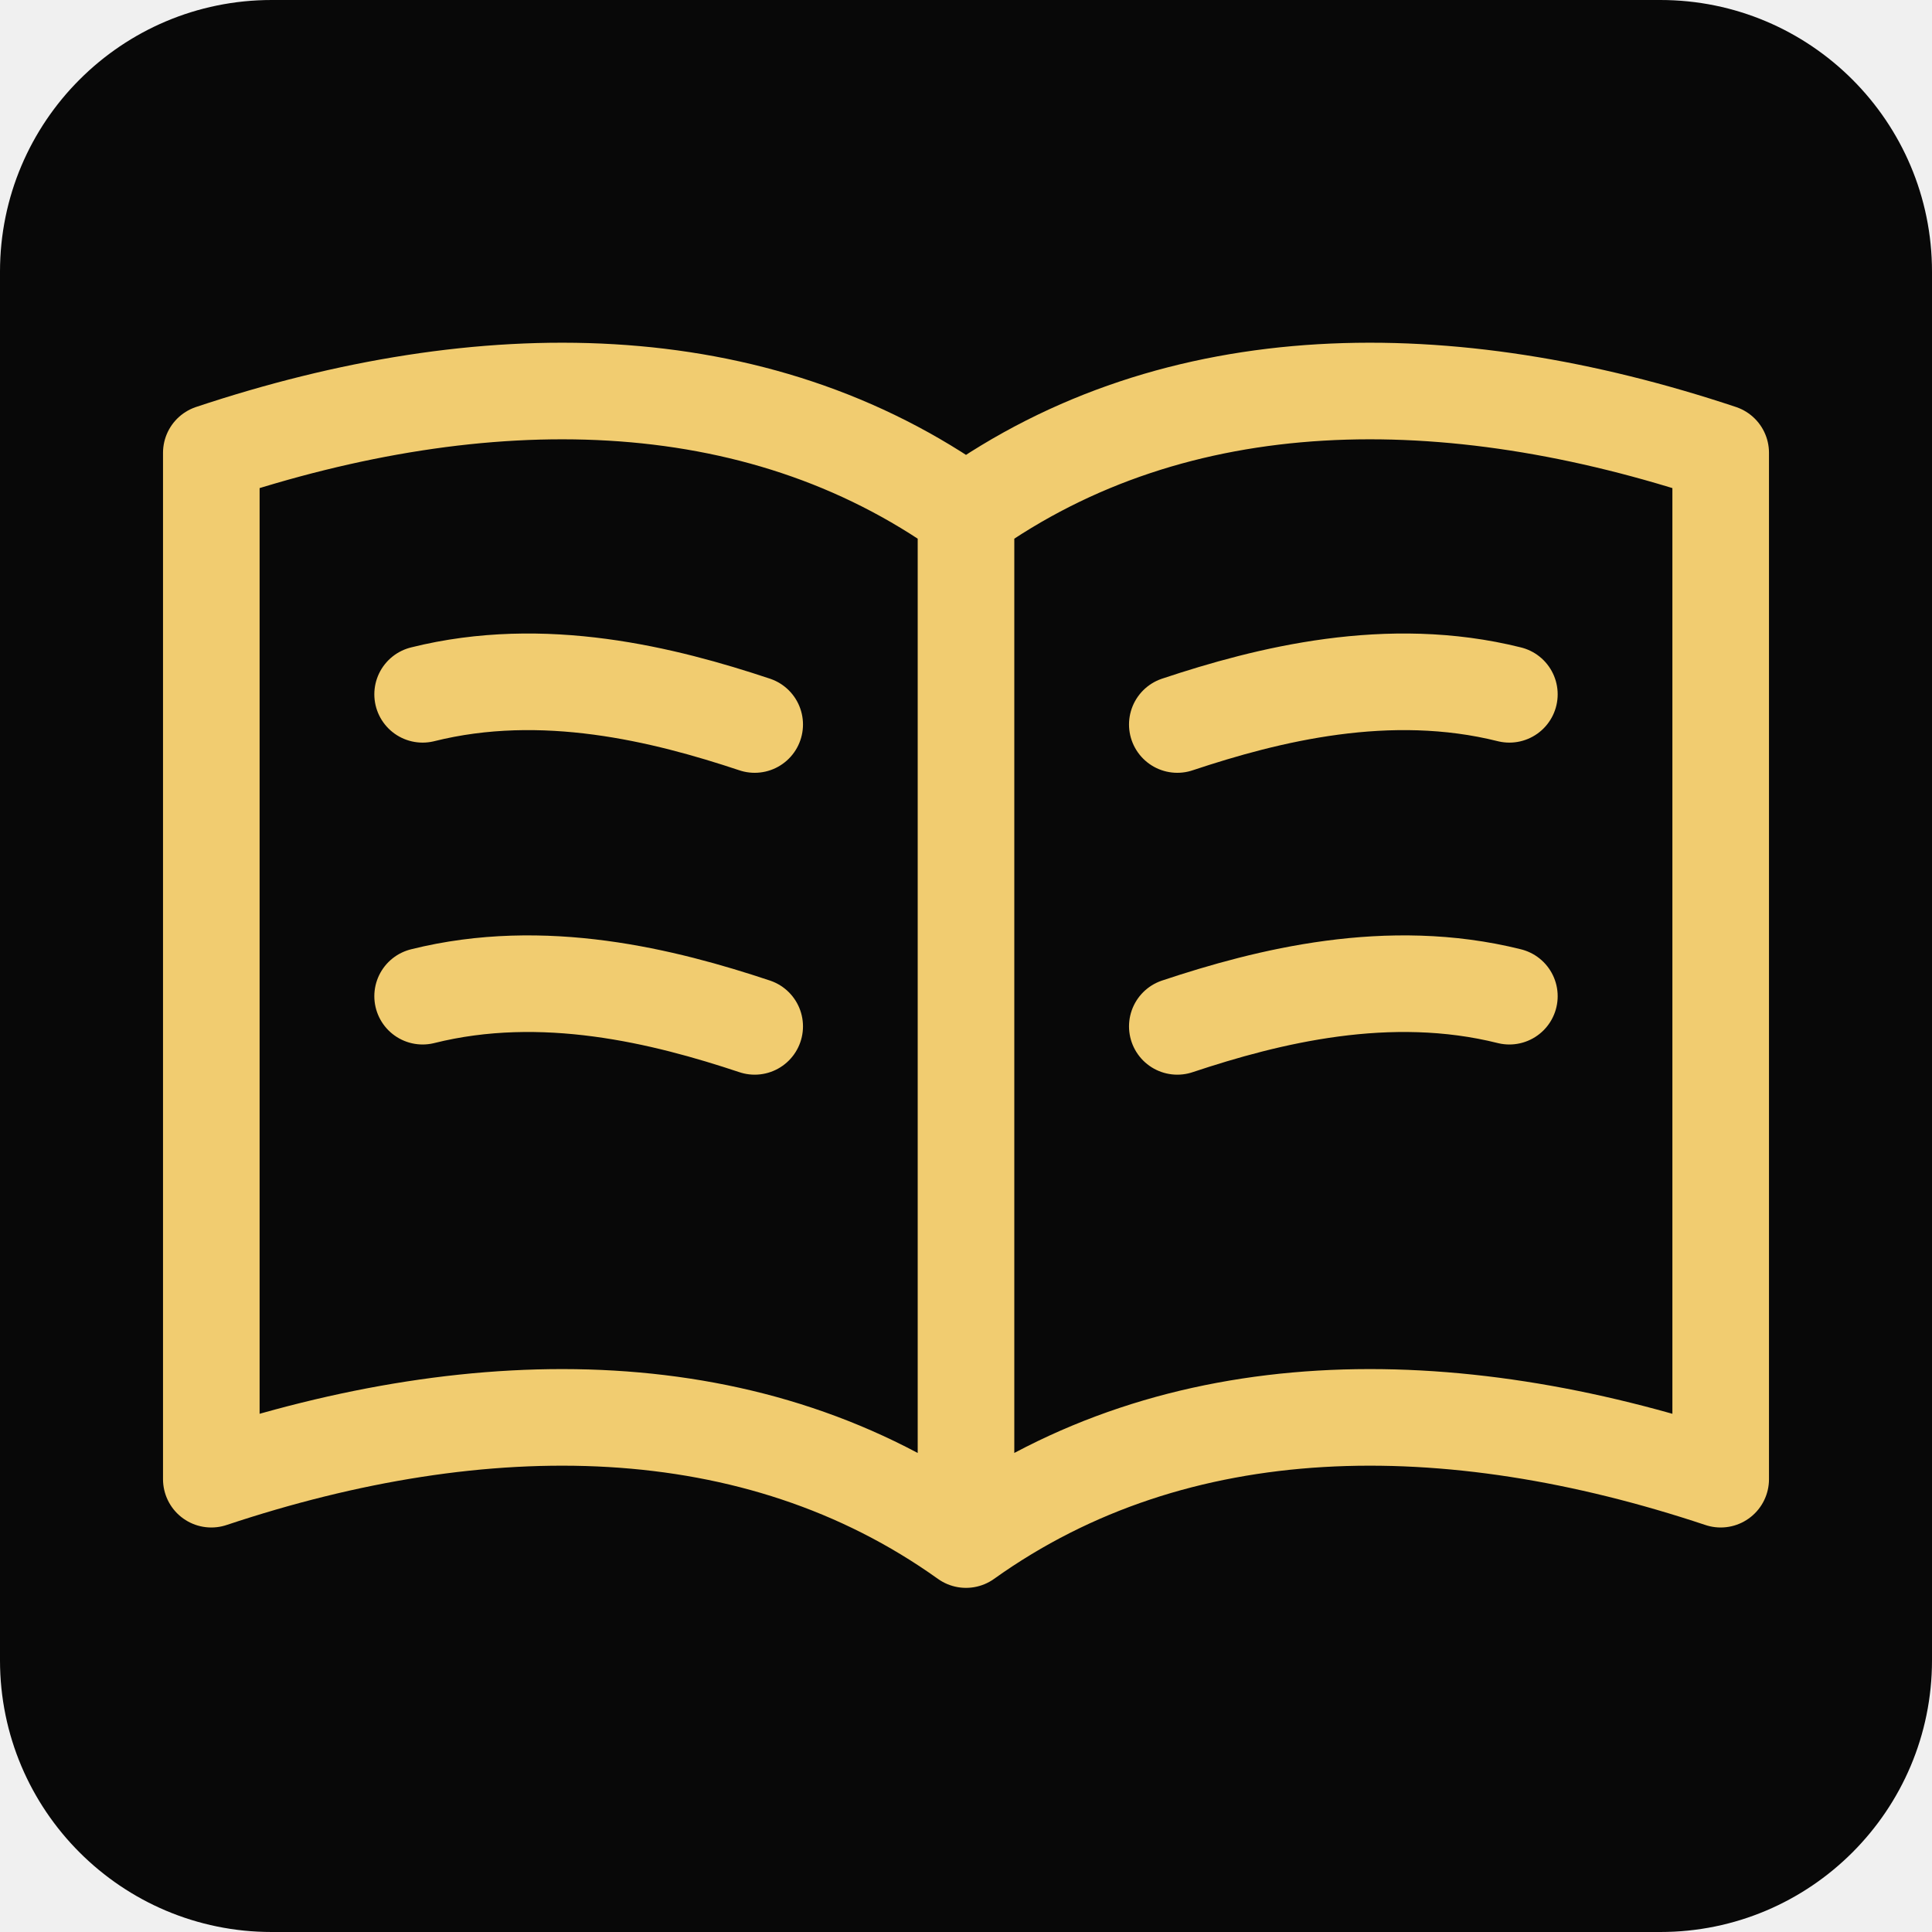
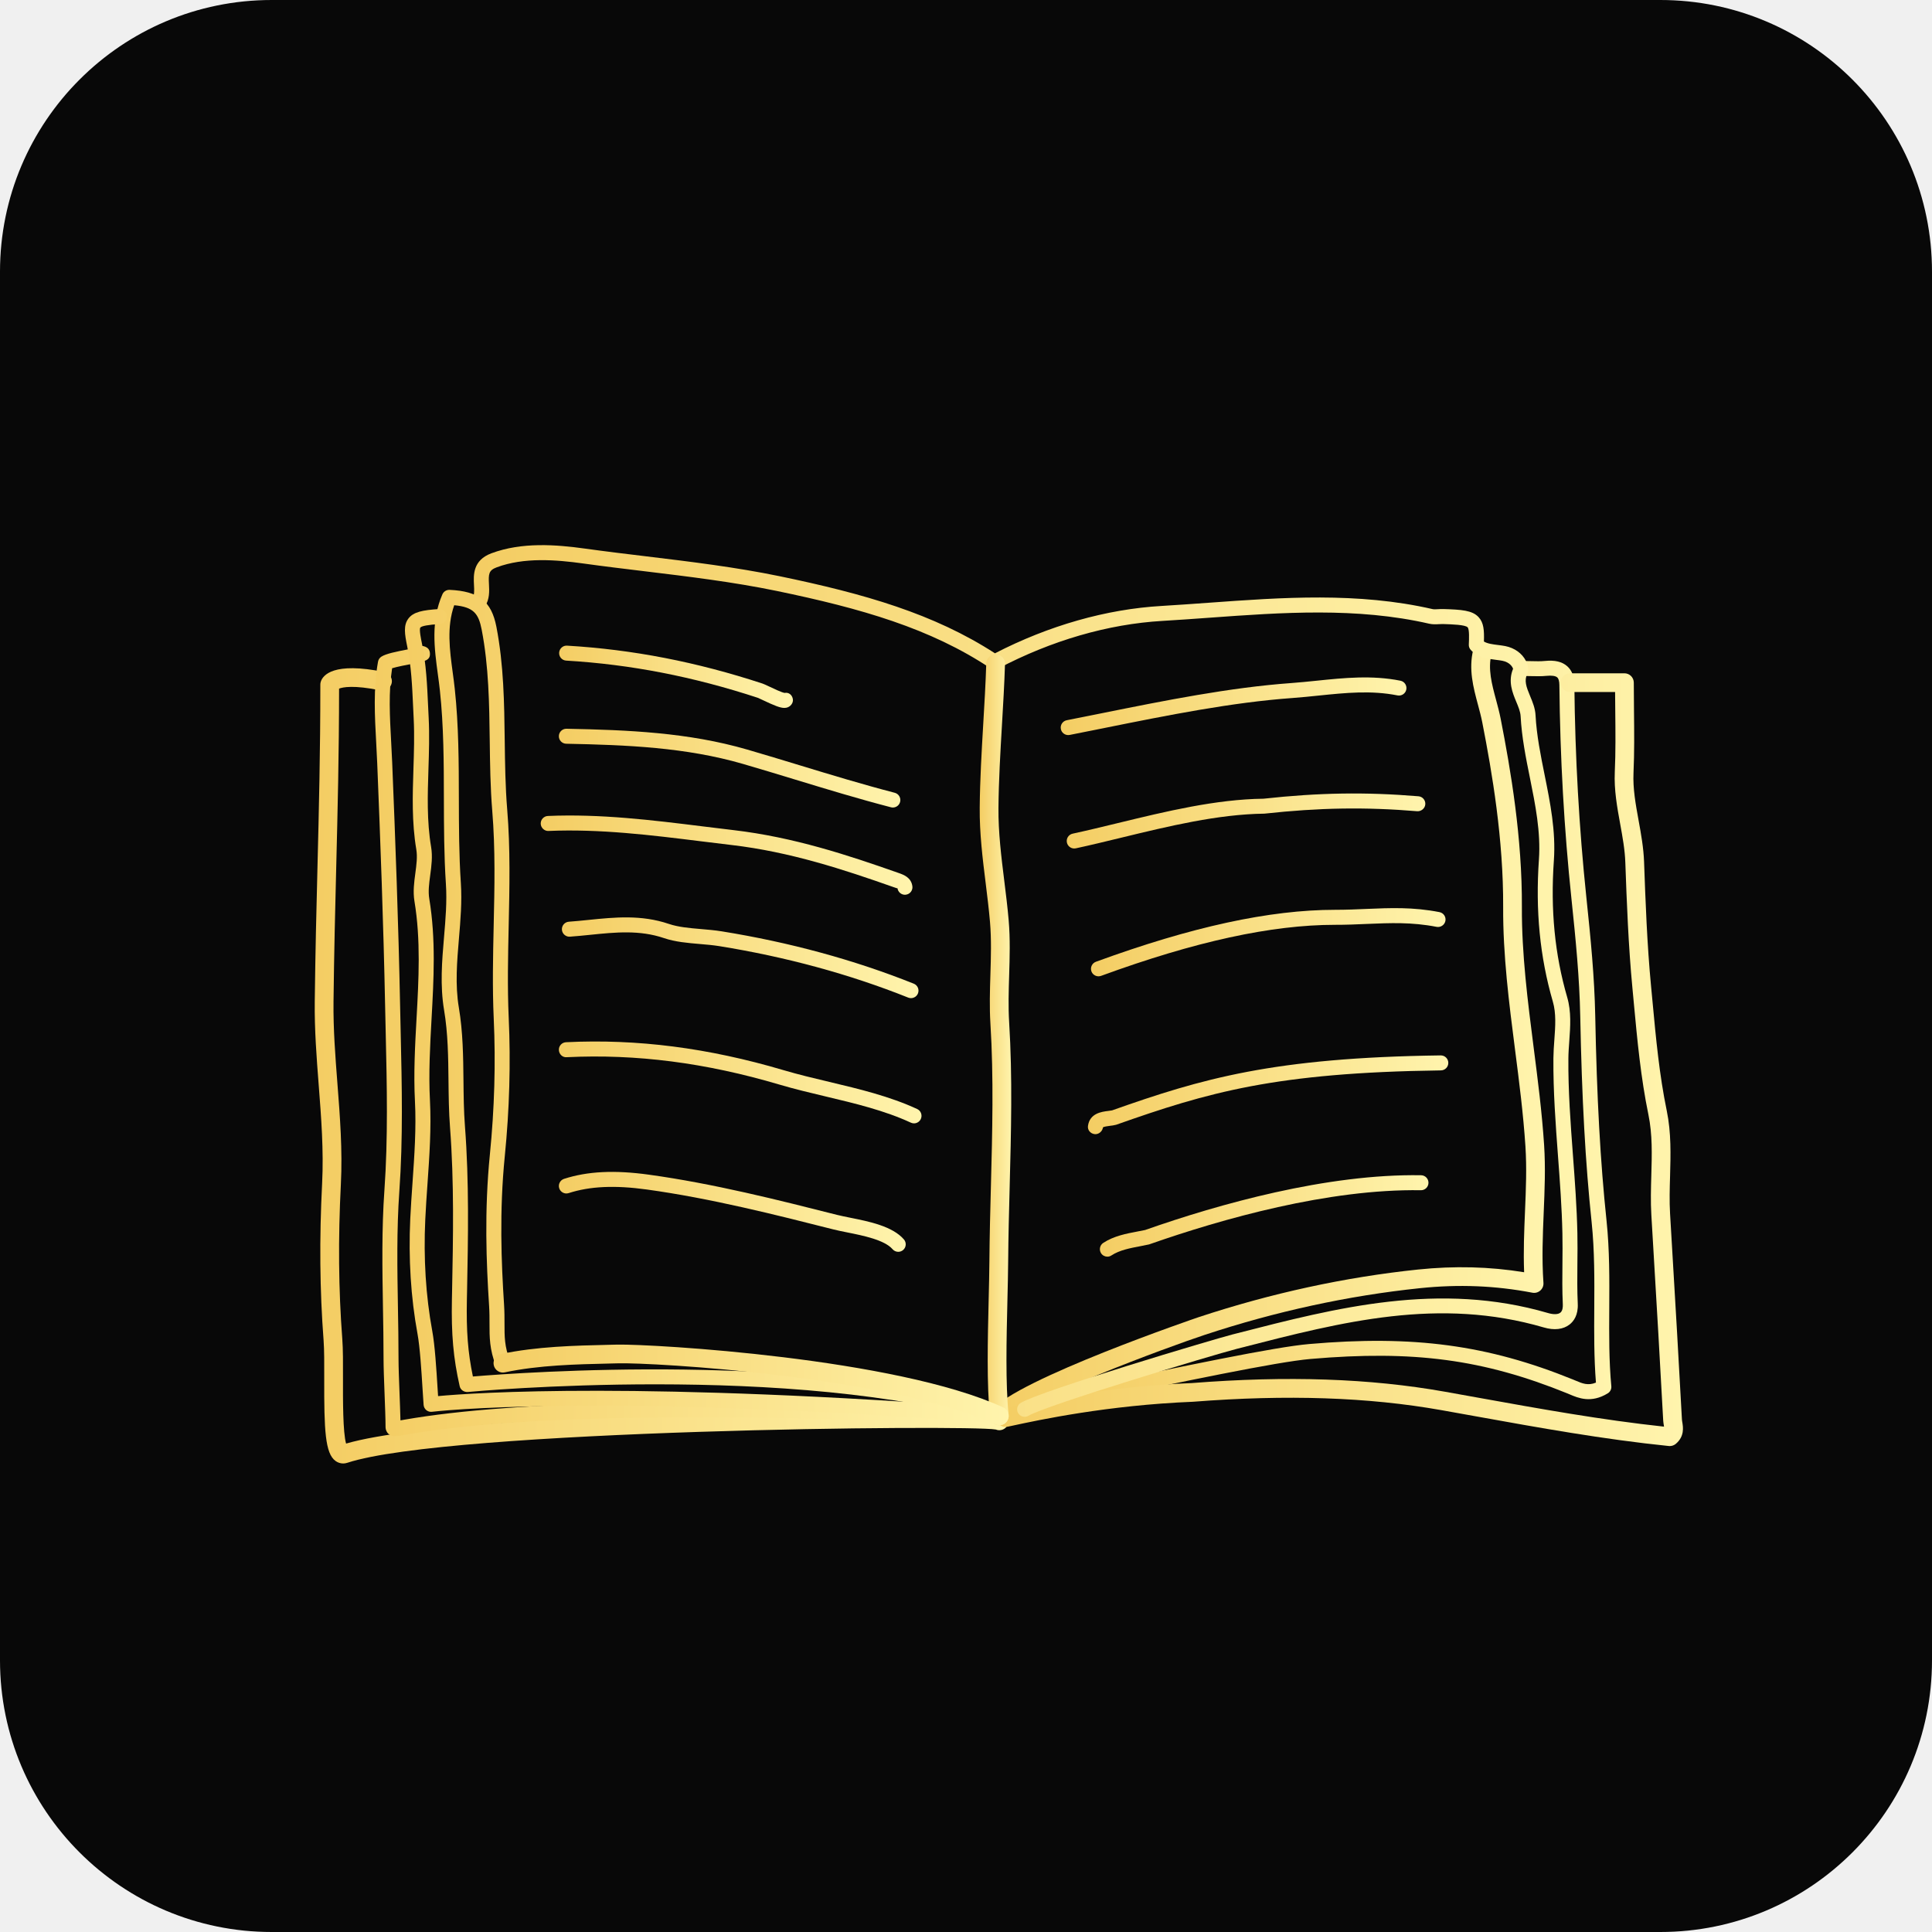
- <svg xmlns="http://www.w3.org/2000/svg" viewBox="0 0 64 64">
-   <rect width="64" height="64" rx="9" fill="#080808" />
-   <g fill="none" stroke="#f1cc70" stroke-width="3.2" stroke-linecap="round" stroke-linejoin="round">
-     <path d="M32 17C25 12 16 12 7 15v34c9-3 18-3 25 2 7-5 16-5 25-2V15c-9-3-18-3-25 2v34" />
-     <path d="M14 23c4-1 8 0 11 1m-11 9c4-1 8 0 11 1m14-10c3-1 7-2 11-1m-11 11c3-1 7-2 11-1" />
-   </g>
+ <svg xmlns="http://www.w3.org/2000/svg" viewBox="0 0 512 512">
+   <rect width="512" height="512" rx="72" fill="#080808" />
+   <svg x="66" y="124" width="380" height="264" viewBox="0 0 131 90.898">
+     <defs id="DnevnikOriginalDefs1001">
+       <linearGradient id="DnevnikOriginalLinearGradient1010">
+         <stop id="DnevnikOriginalStop1011" stop-color="#f4cd63" offset="0" />
+         <stop id="DnevnikOriginalStop1012" stop-color="#fff4ad" offset="1" />
+       </linearGradient>
+     </defs>
+     <g id="DnevnikOriginalG1007" featurekey="HKaMnE-0" transform="matrix(1.388876,0,0,1.388876,-0.9440299,-20.57977)" fill="url(#DnevnikOriginalLinearGradient1010)">
+       <switch>
+         <g>
+           <g>
+             <g>
+               <path d="M50.029,77.753c-0.135,0-0.271-0.045-0.384-0.136c-0.266-0.213-0.309-0.601-0.097-0.866      c1.613-2.018,13.477-6.072,13.595-6.111c4.771-1.577,9.626-2.631,14.431-3.133c2.401-0.249,4.693-0.192,6.979,0.178      c-0.053-1.376,0.003-2.709,0.058-4.006c0.062-1.471,0.12-2.859,0.028-4.273c-0.138-2.115-0.414-4.268-0.682-6.349      c-0.394-3.063-0.8-6.23-0.783-9.39c0.022-4.448-0.723-8.833-1.375-12.157c-0.076-0.387-0.18-0.773-0.284-1.159      c-0.306-1.144-0.624-2.327-0.31-3.613c0.081-0.331,0.421-0.531,0.745-0.452c0.33,0.08,0.533,0.414,0.453,0.745      c-0.24,0.979,0.023,1.961,0.303,3c0.111,0.413,0.221,0.826,0.303,1.241c0.663,3.38,1.421,7.844,1.397,12.401      c-0.016,3.077,0.386,6.203,0.773,9.227c0.27,2.1,0.549,4.271,0.689,6.424c0.097,1.48,0.034,2.968-0.026,4.407      c-0.063,1.507-0.129,3.066-0.018,4.652c0.014,0.19-0.062,0.377-0.205,0.504c-0.144,0.128-0.338,0.182-0.526,0.144      c-2.424-0.465-4.842-0.564-7.394-0.297c-4.716,0.492-9.483,1.526-14.171,3.076c-2.336,0.77-11.877,4.283-13.019,5.711      C50.389,77.674,50.21,77.753,50.029,77.753z" />
+             </g>
+             <g>
+               <path d="M54.614,76.434c-0.228,0-0.433-0.159-0.481-0.392c-0.056-0.267,0.115-0.528,0.382-0.584      c7.902-1.654,13.611-2.85,15.896-3.05c6.879-0.598,11.748,0.059,17.358,2.335l0.164,0.068c0.437,0.188,0.823,0.351,1.344,0.134      c-0.13-1.623-0.12-3.294-0.11-4.914c0.011-1.851,0.023-3.767-0.173-5.633c-0.411-3.905-0.643-8.091-0.75-13.569      c-0.05-2.51-0.292-4.985-0.58-7.729c-0.479-4.549-0.745-9.271-0.792-14.036c-0.002-0.255-0.049-0.425-0.14-0.506      c-0.113-0.101-0.358-0.137-0.703-0.103c-0.335,0.034-0.675,0.026-1.019,0.018c-0.142-0.003-0.282-0.007-0.423-0.007      c-0.272,0-0.492-0.221-0.492-0.493c0-0.273,0.22-0.493,0.492-0.493c0.148,0,0.299,0.004,0.448,0.008      c0.299,0.007,0.6,0.017,0.894-0.013c0.65-0.064,1.123,0.048,1.461,0.349c0.31,0.278,0.463,0.681,0.468,1.232      c0.047,4.733,0.312,9.424,0.786,13.942c0.291,2.766,0.535,5.263,0.586,7.812c0.106,5.45,0.336,9.609,0.744,13.485      c0.202,1.921,0.19,3.864,0.179,5.743c-0.011,1.784-0.021,3.47,0.136,5.146c0.017,0.188-0.073,0.368-0.233,0.466      c-1.095,0.672-1.946,0.309-2.51,0.068l-0.147-0.062c-5.522-2.24-10.102-2.854-16.901-2.266      c-2.227,0.195-8.208,1.447-15.78,3.032C54.683,76.431,54.648,76.434,54.614,76.434z" />
+             </g>
+             <g>
+               <path d="M6.873,80.265c-0.179,0-0.354-0.056-0.504-0.165c-0.686-0.498-0.753-2.027-0.744-5.398      c0.003-0.984,0.005-1.915-0.042-2.538C5.331,68.869,5.3,65.488,5.487,61.824c0.109-2.146-0.061-4.336-0.225-6.452      c-0.139-1.794-0.282-3.648-0.26-5.493c0.039-3.247,0.109-6.087,0.179-8.862c0.097-3.869,0.188-7.523,0.188-11.991      c0-0.063,0.01-0.127,0.03-0.188c0.134-0.42,0.81-1.323,4.184-0.634c0.333,0.068,0.549,0.394,0.48,0.727      s-0.397,0.547-0.727,0.481c-1.791-0.366-2.498-0.21-2.734-0.116c-0.004,4.36-0.093,7.953-0.188,11.751      c-0.069,2.771-0.14,5.606-0.178,8.846c-0.021,1.79,0.12,3.616,0.257,5.382c0.167,2.155,0.34,4.386,0.227,6.61      c-0.184,3.611-0.154,6.941,0.093,10.182c0.052,0.673,0.049,1.626,0.046,2.637c-0.004,1.348-0.01,3.512,0.204,4.251      c4.322-1.256,16.697-1.821,23.8-2.048c0.187-0.006,18.727-0.567,19.546,0.066c0.269,0.209,0.318,0.596,0.109,0.864      c-0.173,0.224-0.469,0.298-0.718,0.194c-1.812-0.322-36.003,0.005-42.648,2.186C7.058,80.249,6.964,80.265,6.873,80.265z" />
+             </g>
+             <g>
+               <path d="M94.132,79.119c-0.021,0-0.042-0.001-0.062-0.003c-4.301-0.439-8.574-1.21-12.708-1.956l-2.249-0.403      c-4.809-0.854-10.152-1.035-16.341-0.552c-5.633,0.227-10.176,1.207-11.886,1.576l-0.311,0.066      c-0.338,0.074-0.661-0.143-0.732-0.475s0.142-0.66,0.475-0.731l0.308-0.066c1.739-0.374,6.357-1.37,12.073-1.6      c6.271-0.492,11.717-0.307,16.63,0.567l2.252,0.404c3.969,0.716,8.068,1.455,12.174,1.896c-0.004-0.034-0.01-0.068-0.014-0.095      c-0.018-0.108-0.034-0.215-0.04-0.317c-0.203-3.81-0.43-7.617-0.656-11.425l-0.124-2.095c-0.051-0.871-0.026-1.746-0.002-2.592      c0.041-1.387,0.078-2.697-0.191-4.003c-0.501-2.427-0.731-4.896-0.954-7.283l-0.095-1.018c-0.271-2.823-0.376-5.721-0.469-8.278      c-0.029-0.843-0.18-1.668-0.339-2.542c-0.2-1.1-0.407-2.236-0.354-3.412c0.059-1.307,0.046-2.611,0.031-3.991      c-0.004-0.418-0.009-0.841-0.011-1.271h-2.965c-0.34,0-0.616-0.276-0.616-0.617c0-0.34,0.276-0.616,0.616-0.616h3.579      c0.34,0,0.616,0.276,0.616,0.616c0,0.638,0.007,1.261,0.013,1.875c0.015,1.398,0.028,2.719-0.032,4.06      c-0.047,1.036,0.14,2.056,0.336,3.136c0.16,0.879,0.325,1.787,0.359,2.719c0.092,2.54,0.195,5.418,0.462,8.205l0.097,1.021      c0.219,2.354,0.446,4.789,0.934,7.148c0.298,1.447,0.256,2.891,0.217,4.287c-0.024,0.819-0.049,1.666,0,2.483l0.124,2.095      c0.227,3.811,0.452,7.621,0.656,11.432c0.002,0.058,0.014,0.118,0.024,0.18c0.055,0.329,0.157,0.939-0.428,1.431      C94.417,79.068,94.276,79.119,94.132,79.119z" />
+             </g>
+             <g>
+               <path d="M44.42,57.892c-0.069,0-0.14-0.015-0.207-0.046c-1.735-0.803-3.692-1.269-5.584-1.718      c-1.014-0.241-2.063-0.49-3.075-0.79c-4.833-1.43-9.403-2.02-13.977-1.798c-0.278,0.027-0.503-0.197-0.517-0.469      c-0.013-0.272,0.197-0.504,0.469-0.516c4.687-0.229,9.364,0.374,14.304,1.836c0.987,0.292,2.022,0.539,3.024,0.776      c1.94,0.462,3.946,0.938,5.771,1.782c0.247,0.114,0.355,0.407,0.24,0.655C44.785,57.785,44.606,57.892,44.42,57.892z" />
+             </g>
+             <g>
+               <path d="M43.383,66.342c-0.138,0-0.276-0.059-0.374-0.172c-0.528-0.612-1.939-0.896-2.97-1.102      c-0.337-0.067-0.652-0.131-0.92-0.199c-3.787-0.96-8.079-2.047-12.278-2.626c-2.106-0.29-3.738-0.215-5.137,0.237      c-0.26,0.085-0.538-0.06-0.621-0.318s0.059-0.536,0.318-0.62c1.546-0.499,3.316-0.587,5.575-0.275      c4.253,0.586,8.574,1.681,12.385,2.646c0.254,0.063,0.553,0.123,0.873,0.188c1.235,0.248,2.773,0.557,3.522,1.426      c0.178,0.206,0.155,0.518-0.051,0.695C43.612,66.302,43.498,66.342,43.383,66.342z" />
+             </g>
+             <g>
+               <path d="M43.029,37.117c-0.041,0-0.083-0.005-0.124-0.016c-2.125-0.551-4.24-1.195-6.286-1.818      c-1.147-0.349-2.294-0.698-3.448-1.034C29.419,33.16,25.53,33,21.543,32.921c-0.273-0.005-0.489-0.23-0.484-0.503      c0.005-0.269,0.225-0.483,0.493-0.483c0.003,0,0.006,0,0.01,0c4.056,0.08,8.016,0.245,11.883,1.368      c1.158,0.336,2.309,0.687,3.46,1.037c2.036,0.62,4.142,1.26,6.247,1.807c0.264,0.068,0.422,0.338,0.354,0.601      C43.448,36.97,43.248,37.117,43.029,37.117z" />
+             </g>
+             <g>
+               <path d="M51.697,77.194c-0.168,0-0.331-0.085-0.424-0.24c-0.14-0.234-0.062-0.537,0.171-0.677      c1.355-0.808,12.687-4.183,13.928-4.5l0.319-0.081c6.531-1.68,13.285-3.416,20.438-1.326c0.359,0.105,0.652,0.096,0.806-0.025      c0.149-0.118,0.171-0.359,0.163-0.542c-0.044-0.903-0.034-1.816-0.025-2.699c0.006-0.659,0.013-1.316-0.002-1.975      c-0.036-1.691-0.165-3.416-0.29-5.083c-0.157-2.104-0.319-4.278-0.302-6.433c0.004-0.4,0.032-0.805,0.062-1.209      c0.065-0.899,0.127-1.748-0.1-2.525c-0.851-2.93-1.149-5.988-0.914-9.351c0.126-1.795-0.237-3.602-0.59-5.349      c-0.268-1.324-0.543-2.693-0.615-4.074c-0.016-0.295-0.147-0.61-0.286-0.943c-0.248-0.598-0.555-1.335-0.21-2.171      c-0.041-0.129-0.22-0.433-0.707-0.528c-0.123-0.024-0.259-0.041-0.398-0.058c-0.543-0.068-1.219-0.152-1.678-0.655      c-0.089-0.097-0.135-0.224-0.128-0.354c0.016-0.375,0.044-1-0.078-1.133c-0.158-0.169-1.011-0.197-1.633-0.216      c-0.08,0-0.169,0.003-0.252,0.008c-0.194,0.011-0.413,0.022-0.635-0.028c-4.768-1.096-9.692-0.741-14.455-0.396      c-1.034,0.075-2.068,0.149-3.098,0.21c-3.579,0.208-7.319,1.293-10.816,3.139c-0.159,0.084-0.352,0.075-0.503-0.026      c-3.943-2.621-8.479-3.93-14.076-5.088c-2.84-0.586-5.798-0.943-8.659-1.289c-1.352-0.163-2.702-0.326-4.047-0.513      c-1.807-0.25-3.896-0.416-5.693,0.253c-0.529,0.197-0.544,0.438-0.509,1.108c0.024,0.462,0.051,0.986-0.263,1.466      c-0.149,0.228-0.455,0.292-0.683,0.142c-0.228-0.149-0.291-0.455-0.142-0.683c0.137-0.209,0.122-0.517,0.103-0.874      c-0.034-0.647-0.084-1.624,1.149-2.084c2.003-0.746,4.245-0.573,6.173-0.305c1.339,0.186,2.684,0.348,4.029,0.51      c2.881,0.348,5.86,0.708,8.741,1.302c5.595,1.159,10.161,2.471,14.177,5.073c3.546-1.828,7.329-2.904,10.96-3.115      c1.025-0.061,2.054-0.135,3.084-0.209c4.836-0.351,9.835-0.712,14.746,0.418c0.087,0.02,0.221,0.012,0.358,0.004      c0.114-0.006,0.226-0.012,0.34-0.009c1.205,0.038,1.907,0.082,2.325,0.532c0.34,0.367,0.374,0.863,0.35,1.604      c0.234,0.143,0.588,0.187,0.933,0.23c0.164,0.02,0.322,0.041,0.467,0.069c0.612,0.12,1.109,0.476,1.364,0.977      c0.075,0.147,0.235,0.525,0.088,0.841c-0.215,0.458-0.069,0.857,0.186,1.469c0.165,0.396,0.336,0.806,0.359,1.271      c0.068,1.309,0.338,2.642,0.598,3.93c0.365,1.812,0.742,3.686,0.607,5.614c-0.229,3.244,0.059,6.19,0.878,9.006      c0.275,0.947,0.204,1.925,0.136,2.872c-0.028,0.384-0.057,0.767-0.06,1.146c-0.018,2.113,0.144,4.269,0.299,6.351      c0.126,1.681,0.256,3.418,0.293,5.136c0.015,0.669,0.008,1.337,0.001,2.006c-0.008,0.868-0.017,1.769,0.024,2.644      c0.035,0.75-0.272,1.156-0.538,1.364c-0.413,0.325-1.014,0.395-1.691,0.195c-6.895-2.011-13.221-0.386-19.916,1.334      l-0.321,0.083c-1.538,0.393-12.501,3.696-13.667,4.392C51.87,77.173,51.784,77.194,51.697,77.194z" />
+             </g>
+             <g>
+               <path d="M43.823,42.855c-0.244,0-0.456-0.181-0.489-0.429c-0.013,0.015-0.163-0.04-0.264-0.075      c-3.269-1.152-6.782-2.314-10.638-2.767c-0.677-0.079-1.354-0.163-2.032-0.247c-3.267-0.405-6.645-0.824-10.02-0.679      c-0.261,0.018-0.502-0.199-0.514-0.472c-0.011-0.272,0.2-0.502,0.472-0.514c3.455-0.148,6.875,0.275,10.184,0.685      c0.674,0.083,1.349,0.167,2.025,0.246c3.957,0.464,7.53,1.646,10.85,2.816c0.333,0.116,0.838,0.293,0.916,0.877      c0.036,0.27-0.154,0.518-0.424,0.553C43.866,42.854,43.844,42.855,43.823,42.855z" />
+             </g>
+             <g>
+               <path d="M44.222,49.655c-0.061,0-0.123-0.011-0.183-0.035c-3.85-1.539-8.031-2.677-12.424-3.385      c-0.421-0.068-0.856-0.104-1.291-0.141c-0.79-0.067-1.607-0.136-2.347-0.387c-1.611-0.546-3.189-0.387-4.863-0.216      c-0.441,0.045-0.883,0.089-1.327,0.121c-0.264,0.022-0.508-0.184-0.527-0.457c-0.02-0.271,0.185-0.507,0.457-0.527      c0.433-0.031,0.866-0.075,1.297-0.119c1.704-0.173,3.465-0.353,5.279,0.263c0.625,0.212,1.349,0.274,2.114,0.339      c0.459,0.039,0.919,0.078,1.364,0.15c4.465,0.719,8.716,1.877,12.634,3.443c0.253,0.101,0.376,0.388,0.275,0.641      C44.603,49.538,44.417,49.655,44.222,49.655z" />
+             </g>
+             <g>
+               <path d="M50.029,77.629c-0.047,0-0.095-0.007-0.143-0.021c-13.364-4.051-34.609-2.066-34.823-2.045      c-0.249,0.012-0.474-0.14-0.528-0.383c-0.418-1.85-0.557-3.399-0.511-5.72l0.01-0.485c0.07-3.548,0.142-7.217-0.134-10.812      c-0.08-1.033-0.09-2.08-0.101-3.09c-0.016-1.528-0.033-3.11-0.291-4.638c-0.272-1.619-0.136-3.23-0.003-4.79      c0.103-1.206,0.2-2.346,0.124-3.494c-0.125-1.88-0.129-3.785-0.133-5.625c-0.004-2.334-0.009-4.748-0.263-7.11      c-0.037-0.348-0.085-0.7-0.133-1.056c-0.232-1.719-0.473-3.497,0.298-5.266c0.082-0.188,0.272-0.304,0.475-0.295      c1.917,0.088,2.751,0.747,3.077,2.428c0.485,2.502,0.517,5.03,0.548,7.475c0.019,1.497,0.039,3.045,0.164,4.556      c0.21,2.546,0.152,5.124,0.097,7.617c-0.044,1.996-0.091,4.059,0.002,6.082c0.135,2.955,0.049,6.012-0.258,9.085      c-0.364,3.642-0.229,6.991-0.048,9.787c0.029,0.459,0.029,0.861,0.029,1.239c-0.001,0.844-0.002,1.51,0.354,2.42      c0.099,0.255-0.026,0.54-0.28,0.64c-0.253,0.099-0.54-0.026-0.639-0.279c-0.424-1.085-0.423-1.909-0.422-2.781      c0-0.358,0.001-0.74-0.027-1.175c-0.183-2.835-0.319-6.235,0.051-9.948c0.302-3.026,0.388-6.035,0.254-8.942      c-0.094-2.057-0.047-4.137-0.003-6.149c0.056-2.468,0.112-5.019-0.094-7.514c-0.127-1.545-0.147-3.111-0.166-4.625      c-0.03-2.401-0.062-4.884-0.53-7.299c-0.204-1.05-0.524-1.487-1.806-1.606c-0.504,1.426-0.298,2.946-0.1,4.42      c0.05,0.365,0.098,0.727,0.136,1.083c0.26,2.414,0.265,4.854,0.269,7.213c0.004,1.826,0.008,3.714,0.131,5.562      c0.081,1.223-0.024,2.453-0.125,3.643c-0.127,1.498-0.259,3.046-0.007,4.542c0.271,1.604,0.288,3.224,0.304,4.791      c0.01,0.995,0.021,2.023,0.098,3.025c0.28,3.643,0.207,7.336,0.137,10.907l-0.01,0.485c-0.041,2.081,0.063,3.463,0.395,5.062      c3.127-0.261,22.289-1.66,34.767,2.121c0.261,0.079,0.408,0.354,0.329,0.614C50.437,77.492,50.241,77.629,50.029,77.629z" />
+             </g>
+             <g>
+               <path d="M57.14,66.661c-0.161,0-0.319-0.079-0.414-0.224c-0.147-0.228-0.084-0.533,0.144-0.683      c0.697-0.455,1.504-0.607,2.283-0.755l0.471-0.092c4.824-1.699,11.968-3.708,18.154-3.602c0.271,0.005,0.488,0.23,0.483,0.503      c-0.005,0.269-0.225,0.483-0.493,0.483c-0.003,0-0.006,0-0.009,0c-6.058-0.099-13.062,1.875-17.872,3.563l-0.552,0.112      c-0.716,0.136-1.393,0.264-1.926,0.612C57.325,66.635,57.231,66.661,57.14,66.661z" />
+             </g>
+             <g>
+               <path d="M10.271,78.463c-0.177,0-0.297-0.039-0.415-0.139c-0.111-0.093-0.197-0.282-0.197-0.428      c-0.001-0.557-0.033-1.385-0.065-2.216c-0.034-0.87-0.067-1.742-0.067-2.325c0-1.121-0.019-2.243-0.039-3.366      c-0.043-2.523-0.087-5.133,0.096-7.701c0.243-3.42,0.164-6.905,0.087-10.274l-0.04-1.805c-0.11-5.523-0.315-10.954-0.52-15.999      c-0.018-0.444-0.042-0.888-0.066-1.332c-0.097-1.768-0.197-3.597,0.119-5.356c0.024-0.136,0.104-0.254,0.22-0.329      c0.304-0.194,0.952-0.328,1.835-0.496c0.074-0.015,0.146-0.027,0.212-0.04c0.093-0.119,0.234-0.172,0.401-0.189      c0.211,0.005,0.707,0.018,0.745,0.488c0.039,0.479-0.316,0.547-1.174,0.71c-0.341,0.065-0.981,0.187-1.312,0.289      c-0.243,1.564-0.154,3.172-0.062,4.869c0.024,0.447,0.049,0.896,0.067,1.345c0.206,5.05,0.411,10.487,0.521,16.02l0.039,1.803      c0.077,3.392,0.157,6.899-0.09,10.365c-0.18,2.525-0.136,5.113-0.093,7.615c0.02,1.128,0.039,2.256,0.039,3.383      c0,0.573,0.033,1.433,0.066,2.287c0.025,0.636,0.049,1.271,0.061,1.787c0.083-0.015,0.173-0.029,0.265-0.046      c7.291-1.271,20.322-1.484,38.731-0.631c0.272,0.013,0.483,0.242,0.47,0.515c-0.013,0.272-0.246,0.506-0.515,0.47      c-18.34-0.848-31.297-0.641-38.517,0.618C10.702,78.42,10.456,78.463,10.271,78.463z" />
+             </g>
+             <g>
+               <path d="M50.028,77.753c-0.312,0-0.58-0.236-0.612-0.555c-0.219-2.128-0.148-5.076-0.086-7.678      c0.022-0.92,0.043-1.787,0.049-2.542c0.012-1.656,0.056-3.313,0.1-4.972c0.092-3.508,0.188-7.135-0.033-10.678      c-0.067-1.087-0.034-2.172-0.001-3.221c0.035-1.137,0.071-2.313-0.026-3.456c-0.074-0.857-0.18-1.713-0.286-2.568      c-0.2-1.609-0.406-3.273-0.391-4.948c0.016-1.844,0.126-3.707,0.232-5.509c0.078-1.328,0.157-2.657,0.199-3.986      c0.011-0.341,0.284-0.618,0.636-0.596c0.341,0.011,0.607,0.296,0.596,0.636c-0.042,1.341-0.122,2.68-0.2,4.02      c-0.105,1.786-0.214,3.634-0.23,5.447c-0.014,1.594,0.187,3.216,0.382,4.786c0.108,0.871,0.216,1.742,0.291,2.615      c0.104,1.213,0.067,2.426,0.031,3.598c-0.032,1.021-0.064,2.076,0,3.106c0.224,3.598,0.127,7.253,0.034,10.788      c-0.044,1.649-0.087,3.299-0.1,4.947c-0.006,0.761-0.027,1.635-0.049,2.562c-0.062,2.565-0.131,5.471,0.08,7.523      c0.035,0.338-0.211,0.641-0.55,0.677C50.071,77.752,50.05,77.753,50.028,77.753z" />
+             </g>
+             <g>
+               <path d="M50.03,77.629c-0.012,0-0.025,0-0.038-0.001c-26.708-2.036-37.173-0.776-37.276-0.764      c-0.132,0.019-0.269-0.021-0.374-0.106c-0.104-0.086-0.169-0.211-0.18-0.345c-0.022-0.297-0.045-0.664-0.07-1.066      c-0.076-1.221-0.171-2.739-0.332-3.615c-0.439-2.391-0.599-4.936-0.476-7.563c0.037-0.786,0.093-1.578,0.148-2.371      c0.124-1.772,0.252-3.604,0.161-5.353c-0.096-1.84,0.006-3.693,0.106-5.486c0.14-2.524,0.283-5.135-0.139-7.678      c-0.104-0.628-0.022-1.249,0.059-1.848c0.074-0.554,0.144-1.077,0.062-1.562c-0.301-1.786-0.244-3.574-0.188-5.304      c0.035-1.086,0.072-2.21,0.016-3.305l-0.038-0.796c-0.059-1.307-0.12-2.659-0.386-3.941c-0.171-0.826-0.258-1.4,0.079-1.842      c0.333-0.437,0.938-0.552,2.007-0.622c0.275-0.007,0.506,0.189,0.524,0.46c0.017,0.271-0.189,0.506-0.46,0.524      c-0.772,0.05-1.206,0.129-1.287,0.235c-0.089,0.117,0.046,0.767,0.104,1.044c0.282,1.36,0.344,2.751,0.405,4.097l0.038,0.791      c0.058,1.135,0.021,2.28-0.015,3.386c-0.054,1.682-0.11,3.419,0.175,5.107c0.106,0.632,0.024,1.255-0.057,1.857      c-0.074,0.552-0.144,1.072-0.063,1.555c0.44,2.651,0.293,5.316,0.15,7.894c-0.098,1.768-0.199,3.595-0.105,5.381      c0.094,1.809-0.036,3.672-0.162,5.473c-0.055,0.786-0.11,1.57-0.146,2.349c-0.12,2.554,0.034,5.022,0.46,7.339      c0.172,0.934,0.269,2.485,0.347,3.732c0.012,0.191,0.023,0.375,0.035,0.548c2.411-0.223,13.41-0.982,36.957,0.811      c0.271,0.021,0.475,0.259,0.454,0.53C50.501,77.433,50.285,77.629,50.03,77.629z" />
+             </g>
+             <g>
+               <path d="M35.891,30.565c-0.279,0-0.659-0.155-1.427-0.519c-0.145-0.068-0.261-0.125-0.317-0.146      c-4.254-1.396-8.378-2.198-12.606-2.447c-0.272-0.016-0.479-0.249-0.463-0.521c0.016-0.271,0.252-0.483,0.521-0.463      c4.314,0.254,8.521,1.07,12.859,2.495c0.068,0.022,0.229,0.095,0.429,0.19c0.254,0.121,0.851,0.404,1.021,0.424      c0.271-0.053,0.489,0.126,0.541,0.393c0.052,0.267-0.159,0.529-0.427,0.581C35.979,30.561,35.937,30.565,35.891,30.565z" />
+             </g>
+             <g>
+               <path d="M50.029,77.753c-0.086,0-0.174-0.019-0.257-0.058c-6.885-3.165-22.536-4.083-24.823-4.018l-0.502,0.012      c-2.303,0.053-4.685,0.108-6.942,0.581c-0.334,0.074-0.66-0.144-0.73-0.477c-0.07-0.333,0.144-0.66,0.477-0.729      c2.369-0.497,4.808-0.553,7.167-0.607l0.502-0.012c2.323-0.039,18.295,0.878,25.368,4.131c0.309,0.142,0.444,0.508,0.302,0.817      C50.485,77.619,50.263,77.753,50.029,77.753z" />
+             </g>
+             <g>
+               <path d="M56.555,48.219c-0.201,0-0.391-0.124-0.464-0.323c-0.093-0.256,0.039-0.539,0.294-0.633      c6.287-2.3,11.434-3.418,15.732-3.418c0.005-0.001,0.011,0,0.017,0c0.723,0,1.398-0.029,2.053-0.058      c1.567-0.067,3.051-0.13,4.797,0.21c0.268,0.052,0.442,0.311,0.391,0.579c-0.054,0.268-0.317,0.441-0.579,0.39      c-1.634-0.318-3.059-0.256-4.565-0.193c-0.673,0.029-1.398,0.062-2.105,0.059c-0.002,0-0.005,0-0.007,0      c-4.183,0-9.217,1.098-15.394,3.358C56.668,48.21,56.61,48.219,56.555,48.219z" />
+             </g>
+             <g>
+               <path d="M54.959,39.811c-0.227,0-0.432-0.158-0.481-0.389c-0.058-0.266,0.111-0.528,0.378-0.586      c0.952-0.206,1.946-0.447,2.963-0.694c3.175-0.771,6.457-1.568,9.588-1.605c3.643-0.399,6.706-0.448,10.195-0.16      c0.271,0.022,0.474,0.261,0.45,0.532c-0.021,0.272-0.276,0.47-0.531,0.451c-3.421-0.283-6.431-0.235-10.055,0.16      c-3.067,0.039-6.294,0.823-9.414,1.581c-1.026,0.249-2.027,0.492-2.988,0.7C55.029,39.808,54.993,39.811,54.959,39.811z" />
+             </g>
+             <g>
+               <path d="M54.562,32.351c-0.23,0-0.438-0.163-0.482-0.398c-0.053-0.268,0.121-0.526,0.389-0.579      c0.773-0.152,1.559-0.31,2.354-0.47c4.109-0.827,8.358-1.682,12.418-1.975c0.563-0.041,1.124-0.099,1.683-0.156      c1.777-0.183,3.617-0.372,5.492,0.002c0.267,0.053,0.439,0.313,0.387,0.58c-0.053,0.268-0.316,0.441-0.58,0.387      c-1.729-0.344-3.412-0.171-5.198,0.012c-0.568,0.059-1.139,0.117-1.712,0.159c-3.998,0.288-8.216,1.137-12.295,1.958      c-0.796,0.16-1.584,0.319-2.358,0.471C54.625,32.348,54.594,32.351,54.562,32.351z" />
+             </g>
+             <g>
+               <path d="M56.352,58.603c-0.021,0-0.044-0.002-0.065-0.005c-0.27-0.039-0.462-0.271-0.423-0.542      c0.117-0.832,0.907-0.929,1.332-0.981c0.088-0.011,0.175-0.021,0.252-0.037c5.887-2.083,10.608-3.471,21.618-3.616      c0.003,0,0.005,0,0.007,0c0.27,0,0.489,0.217,0.493,0.486c0.004,0.272-0.214,0.496-0.486,0.5      c-10.887,0.144-15.333,1.448-21.365,3.577c-0.163,0.04-0.279,0.055-0.398,0.068c-0.136,0.018-0.417,0.053-0.468,0.108      C56.812,58.409,56.596,58.603,56.352,58.603z" />
+             </g>
+           </g>
+         </g>
+       </switch>
+     </g>
+     <g id="DnevnikOriginalG1008" featurekey="J3GnXt-0" transform="matrix(1,0,0,1,145,52)" fill="#ffffff">
+       <path d="" />
+     </g>
+   </svg>
</svg>
